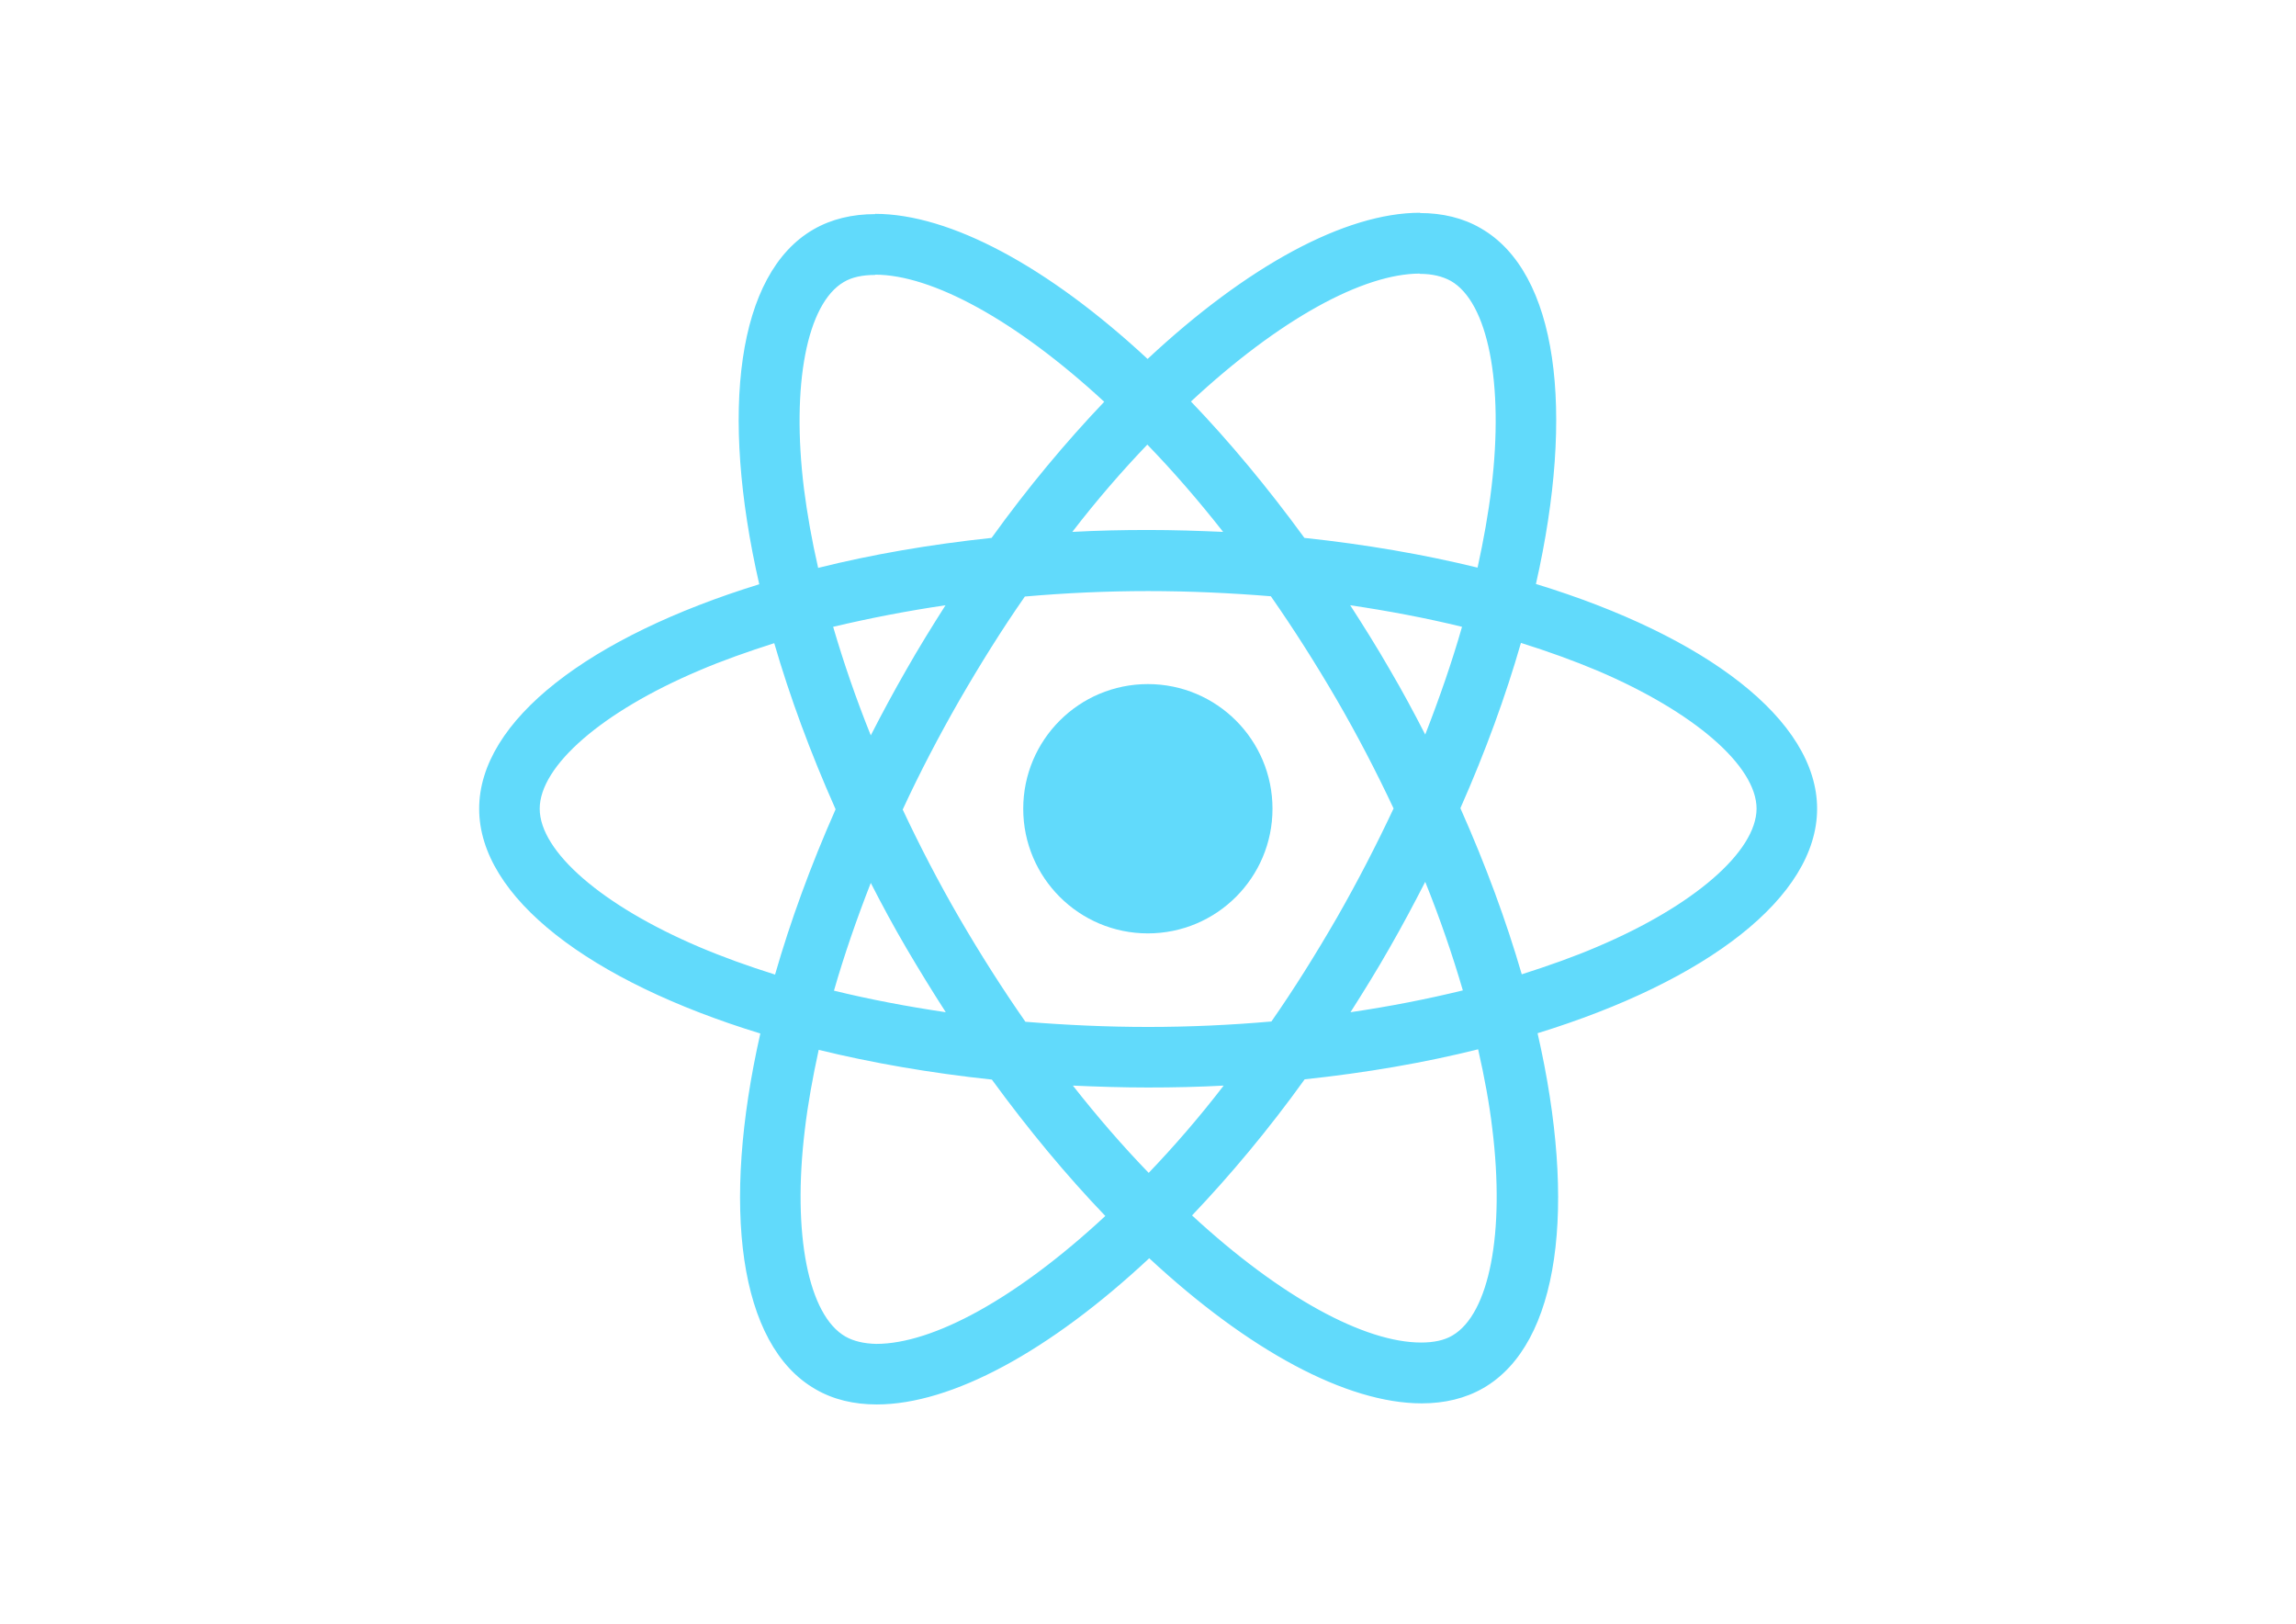
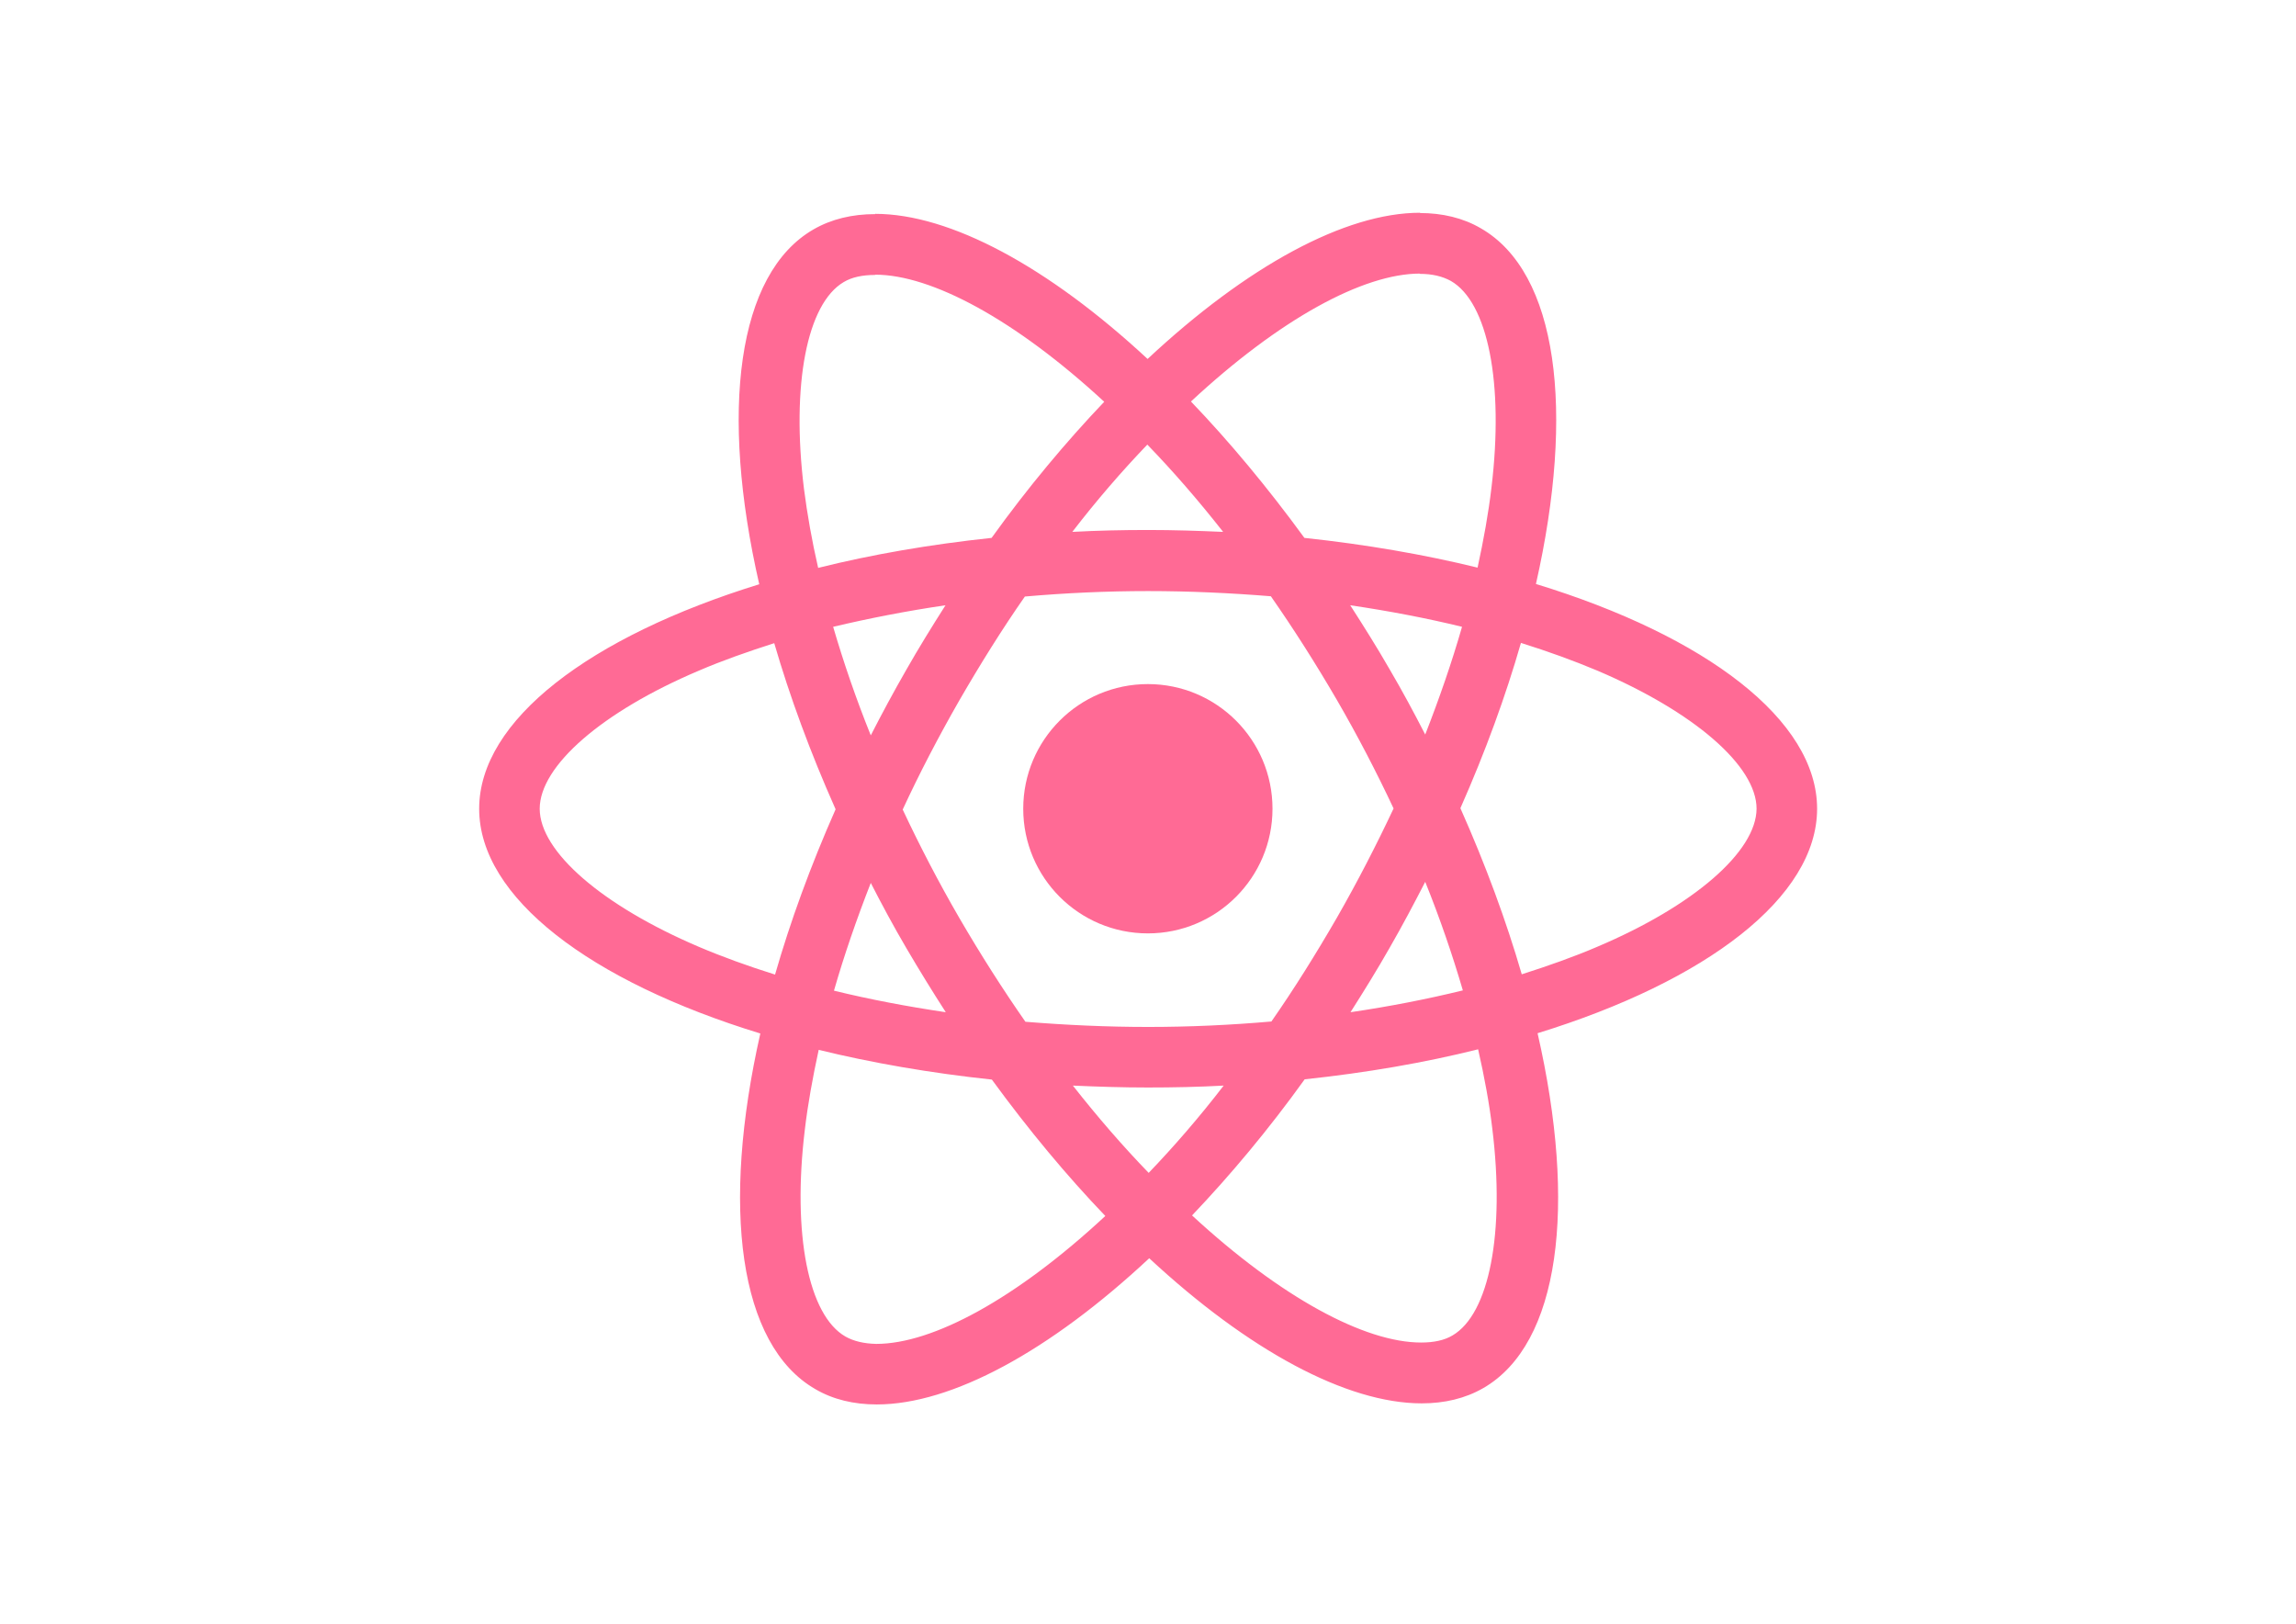
<svg xmlns="http://www.w3.org/2000/svg" viewBox="0 0 841.9 595.3">
-   <g fill="#61DAFB">
+   <g fill="#ff6a95">
    <path d="M666.3 296.5c0-32.5-40.7-63.3-103.1-82.4 14.4-63.6 8-114.2-20.2-130.4-6.5-3.8-14.1-5.6-22.4-5.6v22.3c4.6 0 8.3.9 11.4 2.6 13.6 7.8 19.5 37.5 14.9 75.7-1.1 9.4-2.9 19.3-5.1 29.4-19.6-4.8-41-8.5-63.5-10.9-13.5-18.5-27.5-35.3-41.6-50 32.6-30.3 63.2-46.9 84-46.9V78c-27.5 0-63.5 19.6-99.9 53.6-36.4-33.8-72.4-53.2-99.9-53.2v22.3c20.7 0 51.4 16.5 84 46.6-14 14.7-28 31.4-41.3 49.9-22.6 2.4-44 6.1-63.6 11-2.3-10-4-19.7-5.2-29-4.7-38.2 1.1-67.9 14.6-75.8 3-1.8 6.9-2.6 11.5-2.6V78.5c-8.4 0-16 1.8-22.6 5.6-28.1 16.2-34.4 66.7-19.9 130.1-62.2 19.2-102.7 49.9-102.7 82.3 0 32.5 40.7 63.3 103.1 82.4-14.4 63.6-8 114.2 20.2 130.4 6.5 3.8 14.1 5.6 22.5 5.6 27.5 0 63.5-19.6 99.9-53.6 36.4 33.8 72.4 53.2 99.9 53.2 8.4 0 16-1.8 22.6-5.6 28.1-16.2 34.4-66.7 19.9-130.1 62-19.1 102.5-49.9 102.5-82.3zm-130.2-66.7c-3.7 12.9-8.3 26.2-13.5 39.5-4.1-8-8.4-16-13.1-24-4.6-8-9.5-15.8-14.4-23.4 14.2 2.1 27.9 4.7 41 7.9zm-45.8 106.5c-7.8 13.5-15.8 26.3-24.1 38.2-14.9 1.3-30 2-45.2 2-15.1 0-30.2-.7-45-1.9-8.3-11.9-16.4-24.6-24.2-38-7.6-13.1-14.5-26.4-20.8-39.8 6.2-13.4 13.2-26.8 20.7-39.9 7.8-13.5 15.8-26.3 24.1-38.2 14.9-1.3 30-2 45.2-2 15.1 0 30.2.7 45 1.9 8.3 11.9 16.4 24.6 24.2 38 7.6 13.1 14.5 26.4 20.8 39.8-6.3 13.4-13.2 26.8-20.7 39.9zm32.3-13c5.4 13.4 10 26.8 13.8 39.8-13.1 3.2-26.9 5.9-41.2 8 4.9-7.7 9.8-15.6 14.4-23.7 4.6-8 8.9-16.1 13-24.1zM421.2 430c-9.3-9.6-18.6-20.3-27.8-32 9 .4 18.2.7 27.5.7 9.4 0 18.7-.2 27.8-.7-9 11.7-18.3 22.4-27.5 32zm-74.4-58.9c-14.2-2.1-27.9-4.7-41-7.9 3.7-12.9 8.3-26.2 13.5-39.5 4.1 8 8.4 16 13.1 24 4.7 8 9.5 15.8 14.4 23.4zM420.7 163c9.3 9.6 18.6 20.3 27.8 32-9-.4-18.2-.7-27.5-.7-9.4 0-18.7.2-27.8.7 9-11.7 18.3-22.4 27.5-32zm-74 58.9c-4.9 7.7-9.8 15.6-14.4 23.7-4.6 8-8.9 16-13 24-5.4-13.4-10-26.8-13.8-39.8 13.1-3.1 26.9-5.8 41.2-7.9zm-90.5 125.2c-35.4-15.1-58.3-34.9-58.3-50.6 0-15.7 22.9-35.6 58.3-50.6 8.6-3.7 18-7 27.7-10.1 5.7 19.6 13.2 40 22.5 60.9-9.2 20.8-16.6 41.1-22.2 60.6-9.9-3.1-19.3-6.5-28-10.2zM310 490c-13.6-7.8-19.5-37.5-14.9-75.7 1.1-9.4 2.9-19.3 5.1-29.4 19.6 4.8 41 8.5 63.5 10.9 13.5 18.5 27.5 35.3 41.6 50-32.6 30.3-63.2 46.9-84 46.9-4.5-.1-8.3-1-11.3-2.7zm237.2-76.2c4.7 38.2-1.1 67.9-14.6 75.8-3 1.8-6.9 2.6-11.5 2.6-20.7 0-51.4-16.5-84-46.6 14-14.7 28-31.4 41.3-49.9 22.6-2.4 44-6.1 63.6-11 2.3 10.1 4.1 19.8 5.2 29.1zm38.5-66.7c-8.6 3.7-18 7-27.7 10.1-5.7-19.6-13.2-40-22.5-60.9 9.2-20.8 16.6-41.1 22.2-60.6 9.9 3.1 19.3 6.5 28.1 10.2 35.4 15.1 58.3 34.9 58.3 50.6-.1 15.7-23 35.6-58.4 50.6zM320.8 78.4z" />
    <circle cx="420.9" cy="296.5" r="45.7" />
    <path d="M520.5 78.1z" />
  </g>
</svg>
